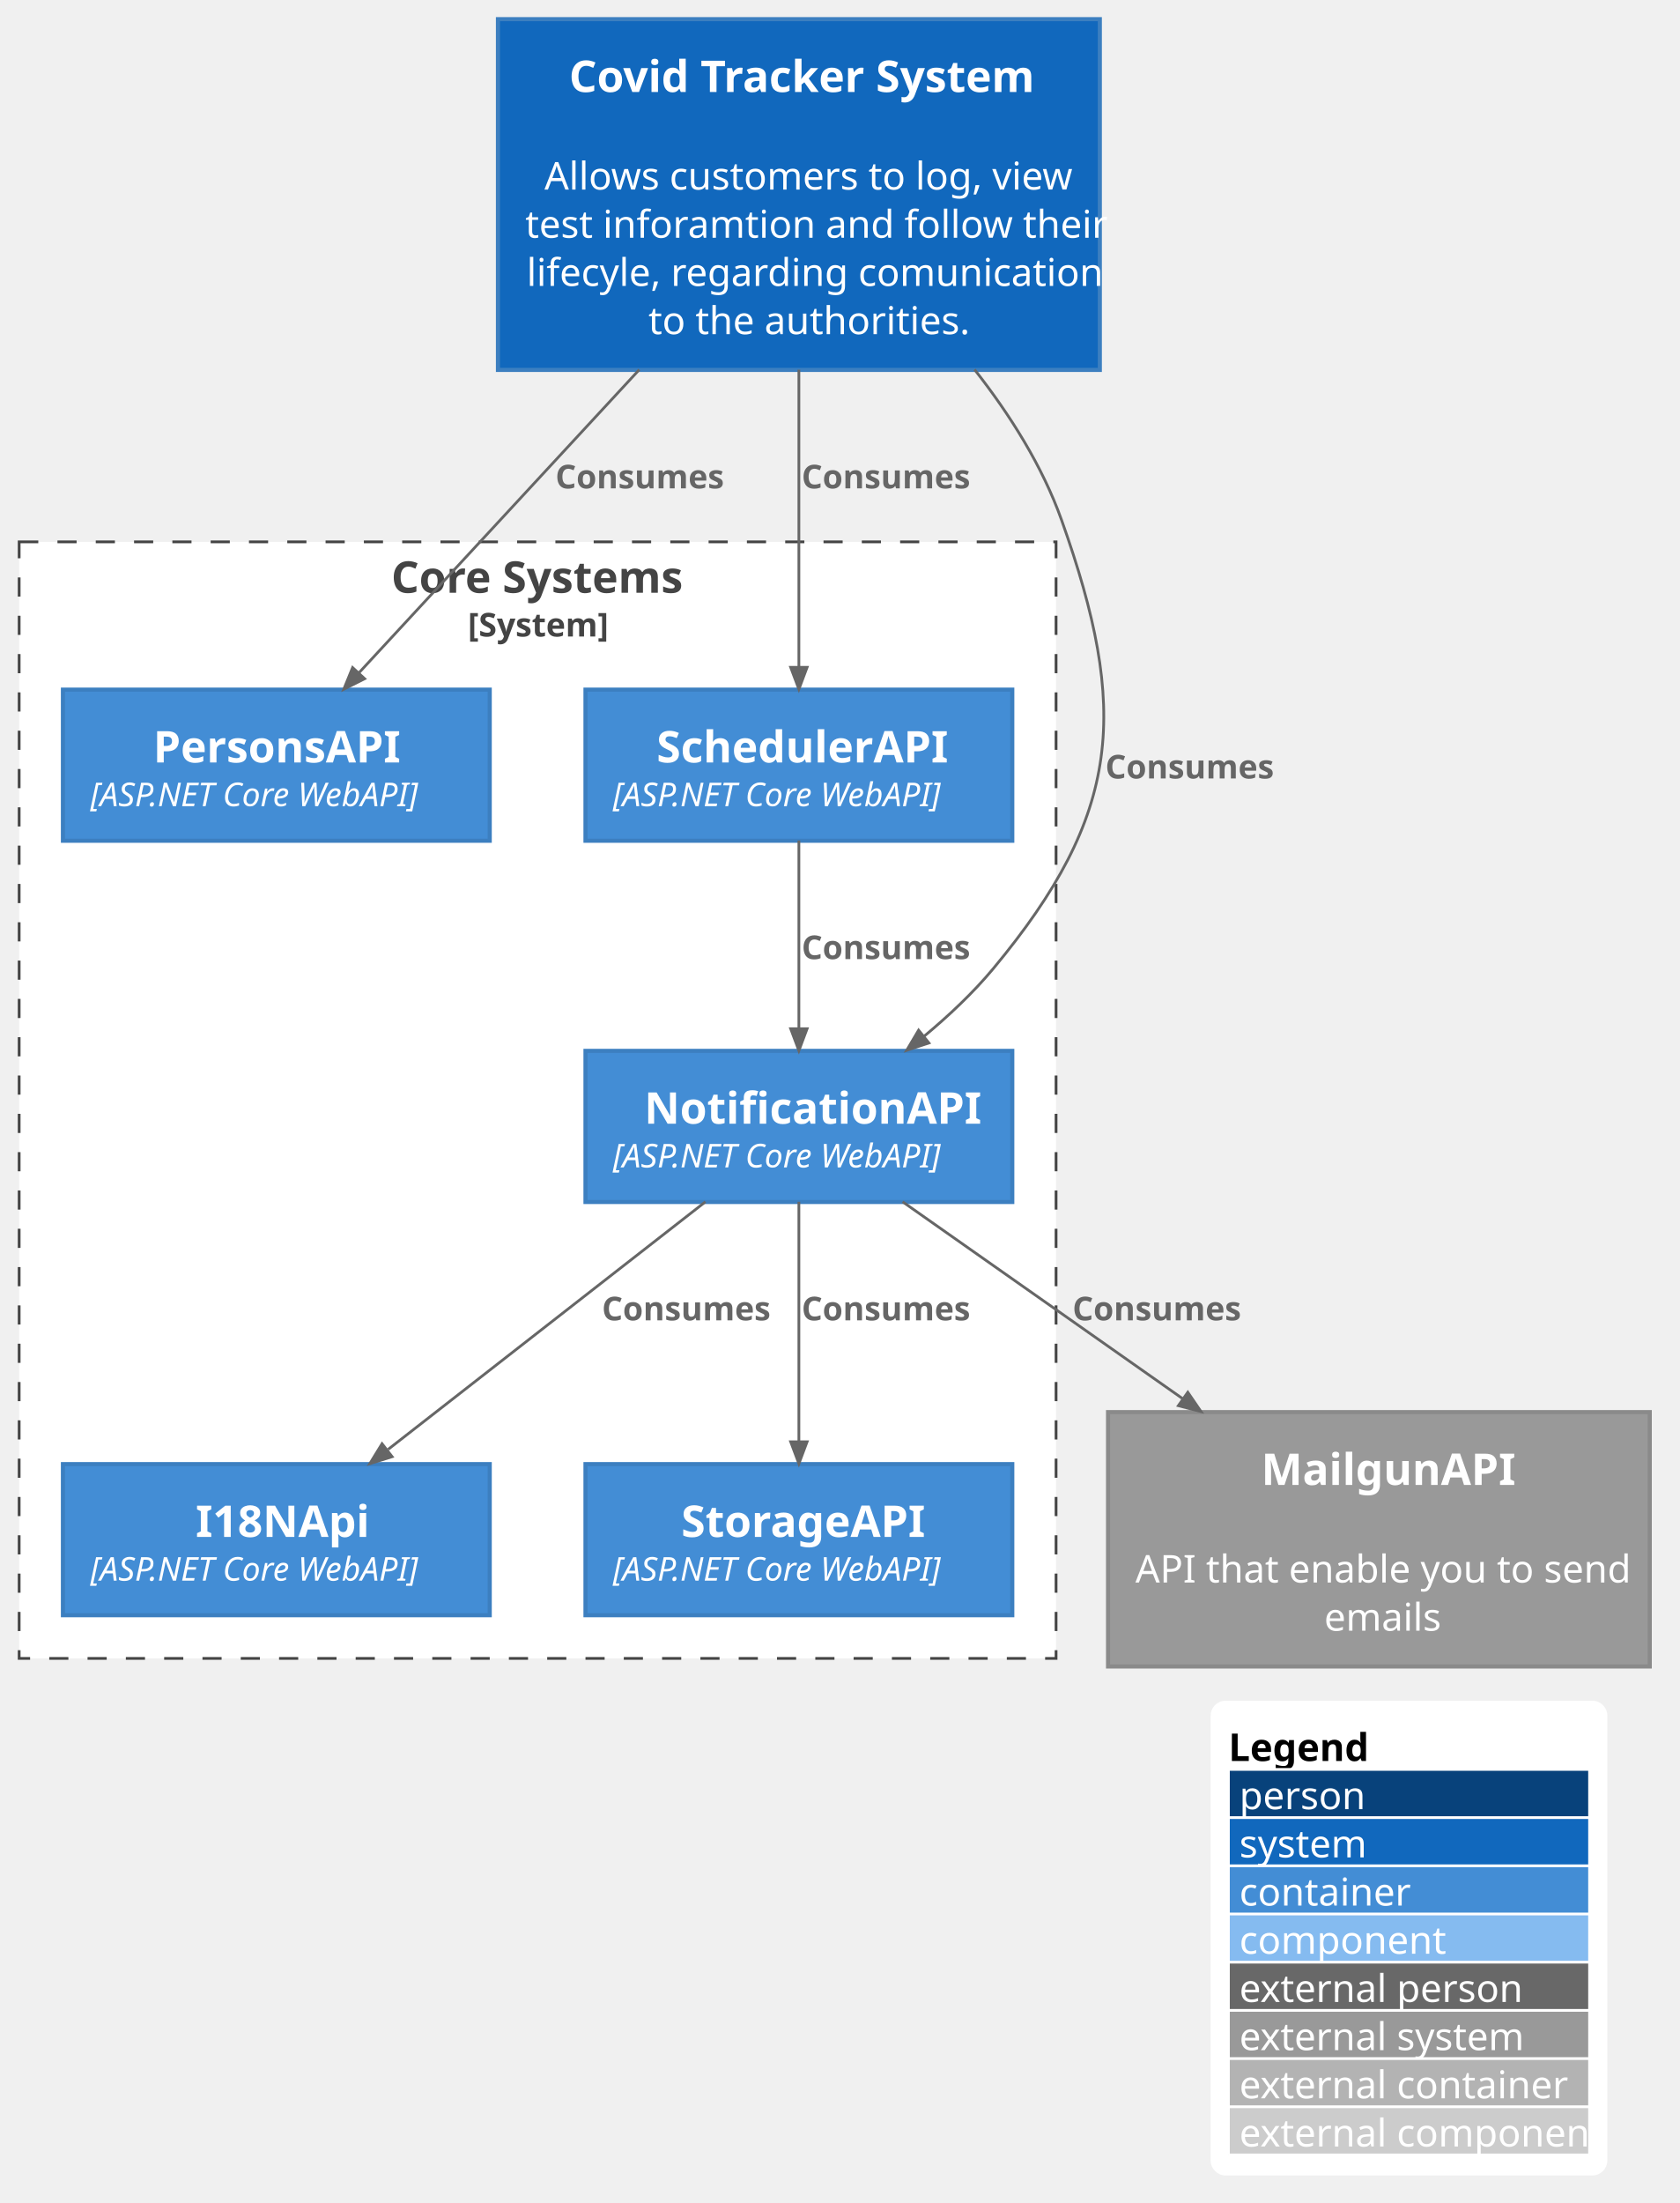
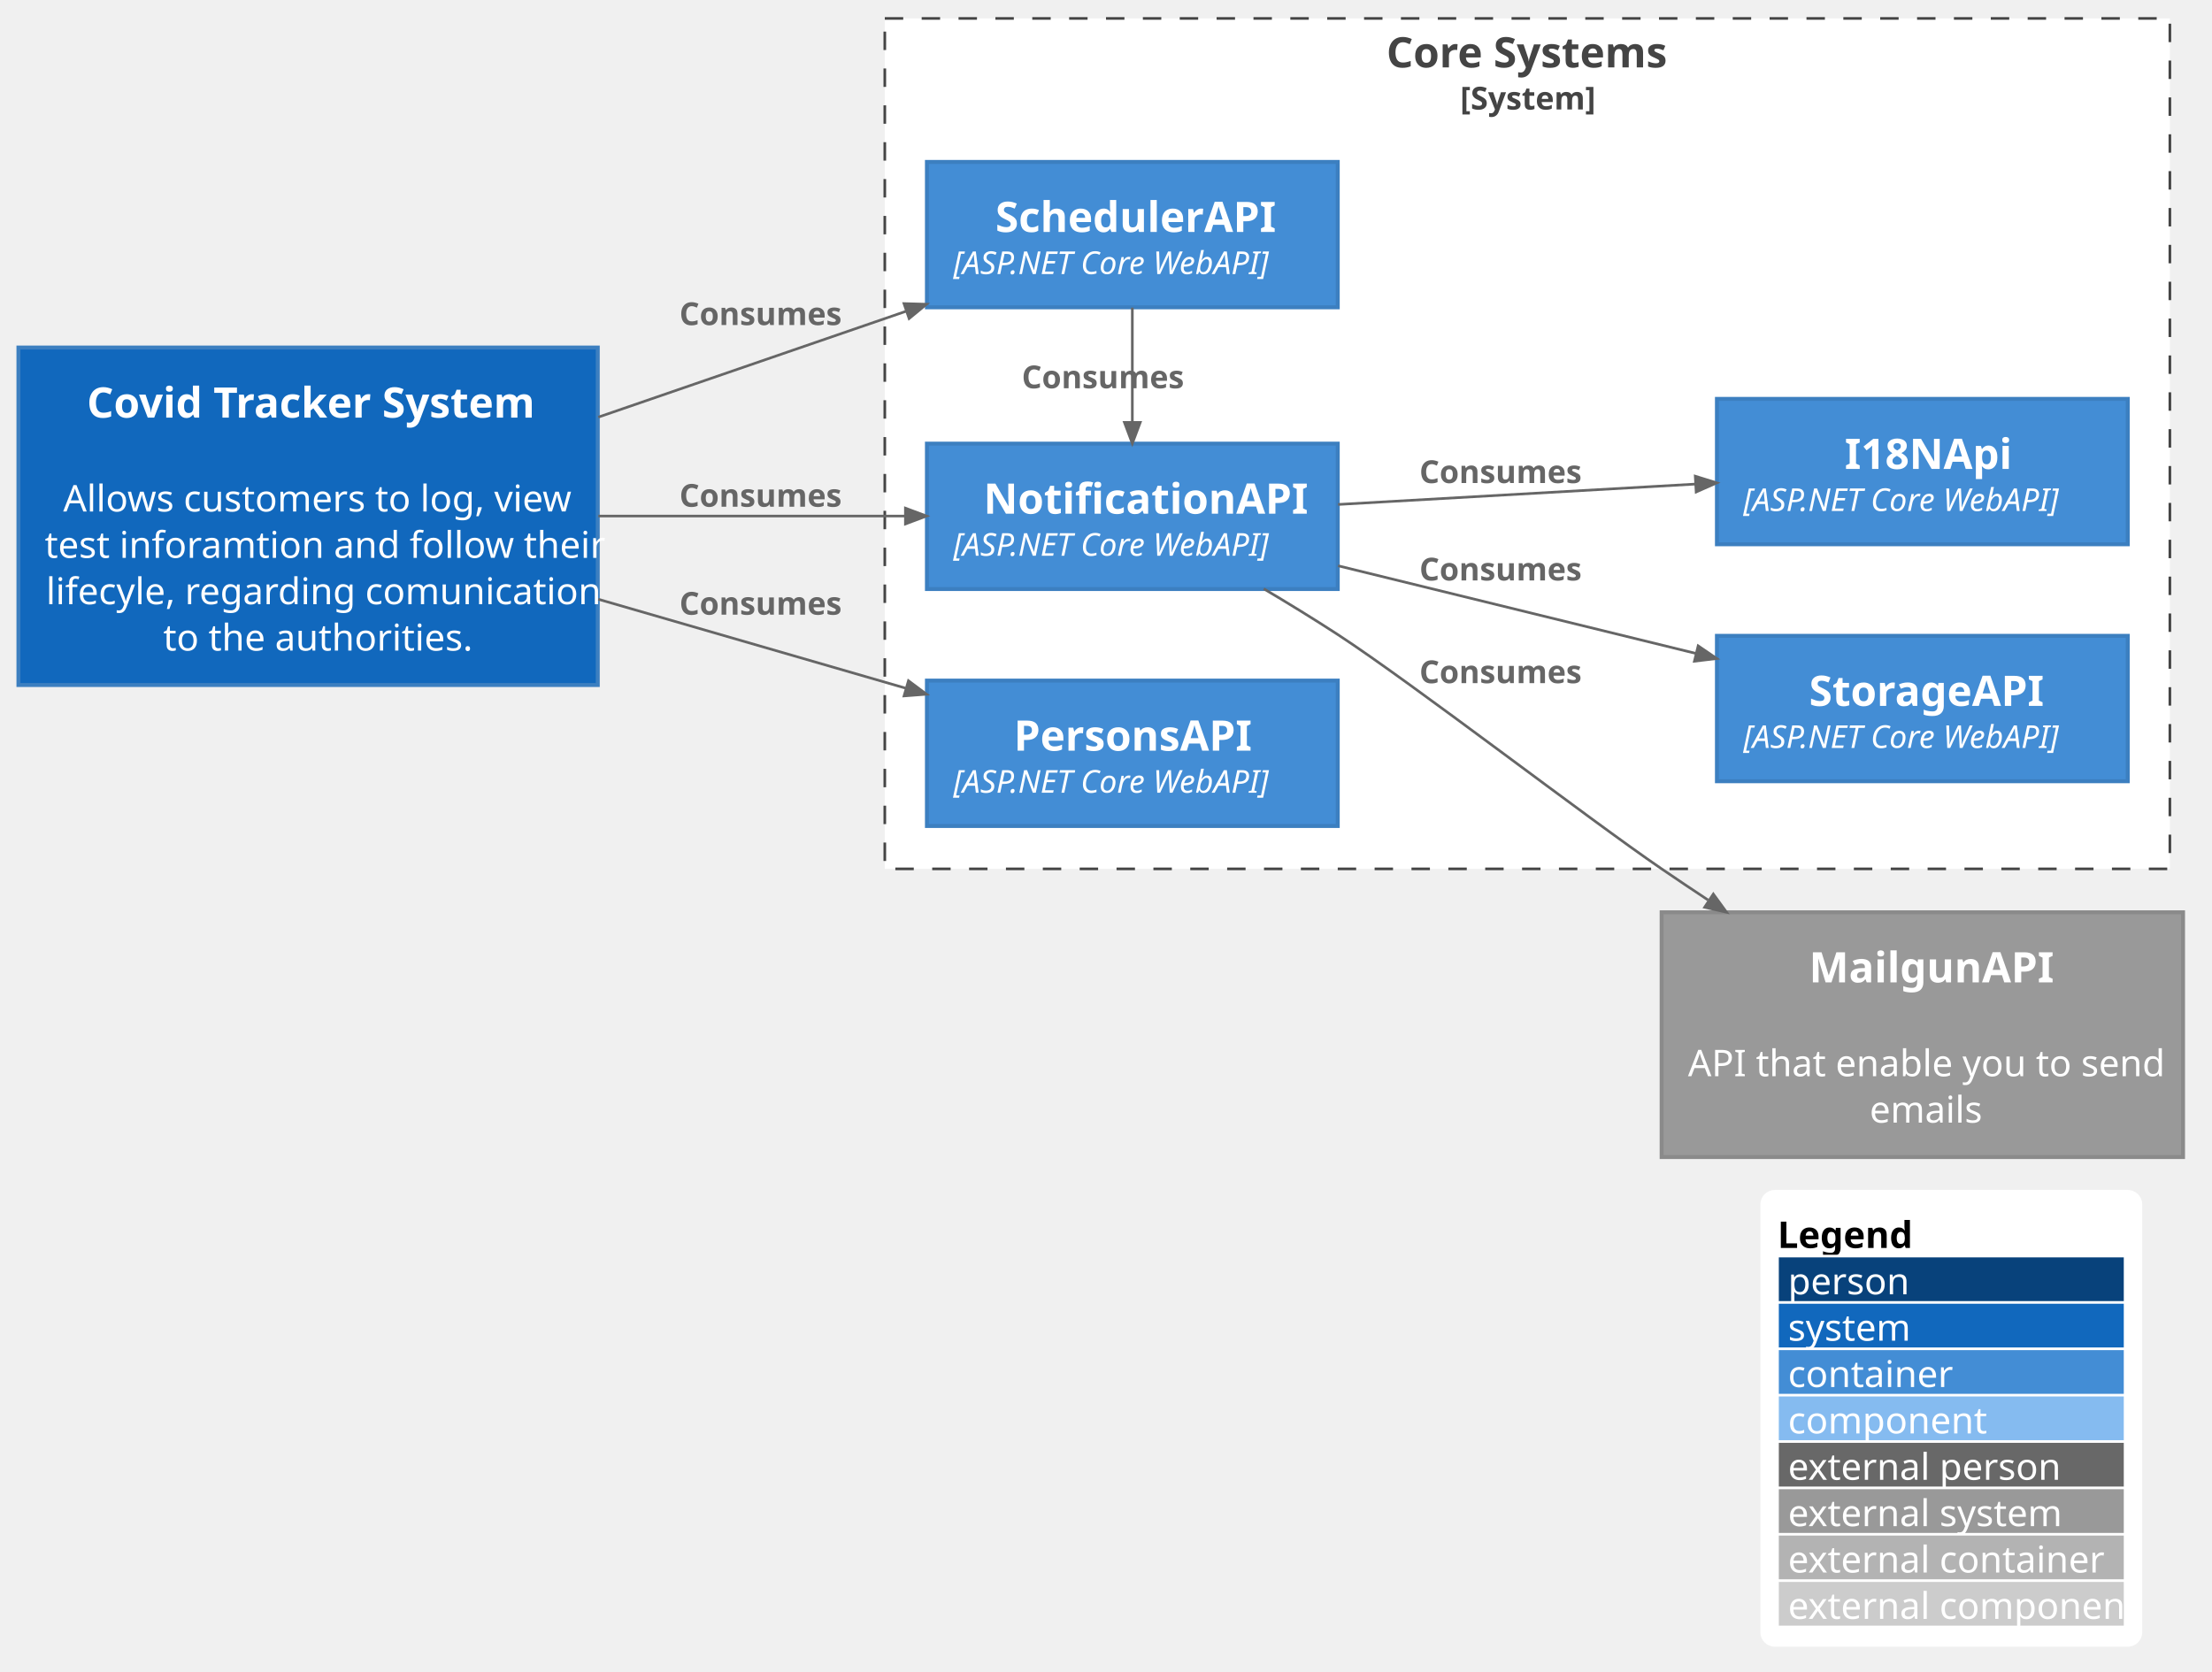
- <svg xmlns="http://www.w3.org/2000/svg" contentScriptType="application/ecmascript" contentStyleType="text/css" height="805px" preserveAspectRatio="none" style="width:614px;height:805px;" version="1.1" viewBox="0 0 614 805" width="614px" zoomAndPan="magnify">
+ <svg xmlns="http://www.w3.org/2000/svg" contentScriptType="application/ecmascript" contentStyleType="text/css" height="635px" preserveAspectRatio="none" style="width:840px;height:635px;" version="1.1" viewBox="0 0 840 635" width="840px" zoomAndPan="magnify">
  <defs />
  <g>
-     <rect fill="#FFFFFF" height="408" style="stroke: #444444; stroke-width: 1.0; stroke-dasharray: 7.0,7.0;" width="379" x="7" y="198" />
-     <text fill="#444444" font-family="sans-serif" font-size="16" font-weight="bold" lengthAdjust="spacingAndGlyphs" textLength="107" x="143" y="216.609">Core Systems</text>
-     <text fill="#444444" font-family="sans-serif" font-size="12" font-weight="bold" lengthAdjust="spacingAndGlyphs" textLength="51" x="171" y="232.582">[System]</text>
-     <rect fill="#438DD5" height="55.219" style="stroke: #3C7FC0; stroke-width: 1.5;" width="156" x="23" y="252" />
-     <text fill="#FFFFFF" font-family="sans-serif" font-size="16" font-weight="bold" lengthAdjust="spacingAndGlyphs" textLength="90" x="56" y="278.609">PersonsAPI</text>
-     <text fill="#FFFFFF" font-family="sans-serif" font-size="12" font-style="italic" lengthAdjust="spacingAndGlyphs" textLength="136" x="33" y="294.582">[ASP.NET Core WebAPI]</text>
-     <rect fill="#438DD5" height="55.219" style="stroke: #3C7FC0; stroke-width: 1.5;" width="156" x="214" y="252" />
-     <text fill="#FFFFFF" font-family="sans-serif" font-size="16" font-weight="bold" lengthAdjust="spacingAndGlyphs" textLength="104" x="240" y="278.609">SchedulerAPI</text>
-     <text fill="#FFFFFF" font-family="sans-serif" font-size="12" font-style="italic" lengthAdjust="spacingAndGlyphs" textLength="136" x="224" y="294.582">[ASP.NET Core WebAPI]</text>
-     <rect fill="#438DD5" height="55.219" style="stroke: #3C7FC0; stroke-width: 1.5;" width="156" x="214" y="384" />
-     <text fill="#FFFFFF" font-family="sans-serif" font-size="16" font-weight="bold" lengthAdjust="spacingAndGlyphs" textLength="113" x="235.5" y="410.609">NotificationAPI</text>
-     <text fill="#FFFFFF" font-family="sans-serif" font-size="12" font-style="italic" lengthAdjust="spacingAndGlyphs" textLength="136" x="224" y="426.582">[ASP.NET Core WebAPI]</text>
-     <rect fill="#438DD5" height="55.219" style="stroke: #3C7FC0; stroke-width: 1.5;" width="156" x="23" y="535" />
-     <text fill="#FFFFFF" font-family="sans-serif" font-size="16" font-weight="bold" lengthAdjust="spacingAndGlyphs" textLength="59" x="71.5" y="561.609">I18NApi</text>
-     <text fill="#FFFFFF" font-family="sans-serif" font-size="12" font-style="italic" lengthAdjust="spacingAndGlyphs" textLength="136" x="33" y="577.582">[ASP.NET Core WebAPI]</text>
-     <rect fill="#438DD5" height="55.219" style="stroke: #3C7FC0; stroke-width: 1.5;" width="156" x="214" y="535" />
-     <text fill="#FFFFFF" font-family="sans-serif" font-size="16" font-weight="bold" lengthAdjust="spacingAndGlyphs" textLength="86" x="249" y="561.609">StorageAPI</text>
-     <text fill="#FFFFFF" font-family="sans-serif" font-size="12" font-style="italic" lengthAdjust="spacingAndGlyphs" textLength="136" x="224" y="577.582">[ASP.NET Core WebAPI]</text>
-     <rect fill="#999999" height="92.953" style="stroke: #8A8A8A; stroke-width: 1.5;" width="198" x="405" y="516" />
-     <text fill="#FFFFFF" font-family="sans-serif" font-size="16" font-weight="bold" lengthAdjust="spacingAndGlyphs" textLength="86" x="461" y="542.609">MailgunAPI</text>
-     <text fill="#FFFFFF" font-family="sans-serif" font-size="14" lengthAdjust="spacingAndGlyphs" textLength="0" x="506" y="560.658" />
-     <text fill="#FFFFFF" font-family="sans-serif" font-size="14" lengthAdjust="spacingAndGlyphs" textLength="174" x="415" y="578.268">API that enable you to send</text>
-     <text fill="#FFFFFF" font-family="sans-serif" font-size="14" lengthAdjust="spacingAndGlyphs" textLength="40" x="484" y="595.877">emails</text>
-     <rect fill="#1168BD" height="128.172" style="stroke: #3C7FC0; stroke-width: 1.5;" width="220" x="182" y="7" />
-     <text fill="#FFFFFF" font-family="sans-serif" font-size="16" font-weight="bold" lengthAdjust="spacingAndGlyphs" textLength="168" x="208" y="33.609">Covid Tracker System</text>
-     <text fill="#FFFFFF" font-family="sans-serif" font-size="14" lengthAdjust="spacingAndGlyphs" textLength="0" x="294" y="51.658" />
-     <text fill="#FFFFFF" font-family="sans-serif" font-size="14" lengthAdjust="spacingAndGlyphs" textLength="182" x="199" y="69.268">Allows customers to log, view</text>
-     <text fill="#FFFFFF" font-family="sans-serif" font-size="14" lengthAdjust="spacingAndGlyphs" textLength="196" x="192" y="86.877">test inforamtion and follow their</text>
-     <text fill="#FFFFFF" font-family="sans-serif" font-size="14" lengthAdjust="spacingAndGlyphs" textLength="199" x="192.5" y="104.486">lifecyle, regarding comunication</text>
-     <text fill="#FFFFFF" font-family="sans-serif" font-size="14" lengthAdjust="spacingAndGlyphs" textLength="110" x="237" y="122.096">to the authorities.</text>
-     <path d="M292,307.12 C292,326.93 292,354.14 292,375.67 " fill="none" id="schedulerAPI-to-notificationAPI" style="stroke: #666666; stroke-width: 1.0;" />
-     <polygon fill="#666666" points="292,383.91,295,375.91,289,375.91,292,383.91" style="stroke: #666666; stroke-width: 1.0;" />
-     <text fill="#666666" font-family="sans-serif" font-size="12" font-weight="bold" lengthAdjust="spacingAndGlyphs" textLength="61" x="293" y="350.457">Consumes</text>
-     <path d="M257.85,439.14 C225.36,464.49 176.44,502.65 141.88,529.61 " fill="none" id="notificationAPI-to-i18NApi" style="stroke: #666666; stroke-width: 1.0;" />
-     <polygon fill="#666666" points="135.17,534.84,143.326,532.294,139.641,527.559,135.17,534.84" style="stroke: #666666; stroke-width: 1.0;" />
-     <text fill="#666666" font-family="sans-serif" font-size="12" font-weight="bold" lengthAdjust="spacingAndGlyphs" textLength="61" x="220" y="482.457">Consumes</text>
-     <path d="M292,439.14 C292,463.54 292,499.81 292,526.53 " fill="none" id="notificationAPI-to-storageAPI" style="stroke: #666666; stroke-width: 1.0;" />
-     <polygon fill="#666666" points="292,534.84,295,526.84,289,526.84,292,534.84" style="stroke: #666666; stroke-width: 1.0;" />
-     <text fill="#666666" font-family="sans-serif" font-size="12" font-weight="bold" lengthAdjust="spacingAndGlyphs" textLength="61" x="293" y="482.457">Consumes</text>
-     <path d="M329.9,439.14 C358.26,459.07 397.9,486.93 432.19,511.03 " fill="none" id="notificationAPI-to-mailgunAPI" style="stroke: #666666; stroke-width: 1.0;" />
-     <polygon fill="#666666" points="438.97,515.8,434.151,508.745,430.7,513.653,438.97,515.8" style="stroke: #666666; stroke-width: 1.0;" />
-     <text fill="#666666" font-family="sans-serif" font-size="12" font-weight="bold" lengthAdjust="spacingAndGlyphs" textLength="61" x="392" y="482.457">Consumes</text>
-     <path d="M356.2,135.03 C369.2,151.58 381.01,170.34 388,190 C412.69,259.47 410.15,297.31 363,354 C355.63,362.86 346.68,371.26 337.65,378.76 " fill="none" id="covidtrackersys-to-notificationAPI" style="stroke: #666666; stroke-width: 1.0;" />
-     <polygon fill="#666666" points="331.41,383.79,339.523,381.11,335.76,376.436,331.41,383.79" style="stroke: #666666; stroke-width: 1.0;" />
-     <text fill="#666666" font-family="sans-serif" font-size="12" font-weight="bold" lengthAdjust="spacingAndGlyphs" textLength="61" x="404" y="284.457">Consumes</text>
-     <path d="M292,135.08 C292,170.7 292,213.89 292,243.5 " fill="none" id="covidtrackersys-to-schedulerAPI" style="stroke: #666666; stroke-width: 1.0;" />
-     <polygon fill="#666666" points="292,251.85,295,243.85,289,243.85,292,251.85" style="stroke: #666666; stroke-width: 1.0;" />
-     <text fill="#666666" font-family="sans-serif" font-size="12" font-weight="bold" lengthAdjust="spacingAndGlyphs" textLength="61" x="293" y="178.457">Consumes</text>
-     <path d="M233.66,135.08 C199.86,171.62 158.7,216.12 131.28,245.76 " fill="none" id="covidtrackersys-to-personsAPI" style="stroke: #666666; stroke-width: 1.0;" />
-     <polygon fill="#666666" points="125.65,251.85,133.284,248.013,128.878,243.939,125.65,251.85" style="stroke: #666666; stroke-width: 1.0;" />
-     <text fill="#666666" font-family="sans-serif" font-size="12" font-weight="bold" lengthAdjust="spacingAndGlyphs" textLength="61" x="203" y="178.457">Consumes</text>
-     <rect fill="#FFFFFF" height="172.484" rx="5" ry="5" style="stroke: #FFFFFF; stroke-width: 1.0;" width="144" x="443" y="621.953" />
-     <text fill="#000000" font-family="sans-serif" font-size="14" font-weight="bold" lengthAdjust="spacingAndGlyphs" textLength="53" x="449" y="643.486">Legend</text>
-     <text fill="#FFFFFF" font-family="sans-serif" font-size="14" lengthAdjust="spacingAndGlyphs" textLength="0" x="506" y="643.486" />
-     <rect fill="#08427B" height="17.609" style="stroke: none; stroke-width: 1.0;" width="132" x="449" y="646.562" />
-     <text fill="#FFFFFF" font-family="sans-serif" font-size="14" lengthAdjust="spacingAndGlyphs" textLength="44" x="453" y="661.096">person</text>
-     <rect fill="#1168BD" height="17.609" style="stroke: none; stroke-width: 1.0;" width="132" x="449" y="664.172" />
-     <text fill="#FFFFFF" font-family="sans-serif" font-size="14" lengthAdjust="spacingAndGlyphs" textLength="44" x="453" y="678.705">system</text>
-     <rect fill="#438DD5" height="17.609" style="stroke: none; stroke-width: 1.0;" width="132" x="449" y="681.781" />
-     <text fill="#FFFFFF" font-family="sans-serif" font-size="14" lengthAdjust="spacingAndGlyphs" textLength="59" x="453" y="696.314">container</text>
-     <rect fill="#85BBF0" height="17.609" style="stroke: none; stroke-width: 1.0;" width="132" x="449" y="699.391" />
-     <text fill="#FFFFFF" font-family="sans-serif" font-size="14" lengthAdjust="spacingAndGlyphs" textLength="70" x="453" y="713.924">component</text>
-     <rect fill="#686868" height="17.609" style="stroke: none; stroke-width: 1.0;" width="132" x="449" y="717" />
-     <text fill="#FFFFFF" font-family="sans-serif" font-size="14" lengthAdjust="spacingAndGlyphs" textLength="98" x="453" y="731.533">external person</text>
-     <rect fill="#999999" height="17.609" style="stroke: none; stroke-width: 1.0;" width="132" x="449" y="734.609" />
-     <text fill="#FFFFFF" font-family="sans-serif" font-size="14" lengthAdjust="spacingAndGlyphs" textLength="98" x="453" y="749.143">external system</text>
-     <rect fill="#B3B3B3" height="17.609" style="stroke: none; stroke-width: 1.0;" width="132" x="449" y="752.219" />
-     <text fill="#FFFFFF" font-family="sans-serif" font-size="14" lengthAdjust="spacingAndGlyphs" textLength="113" x="453" y="766.752">external container</text>
-     <rect fill="#CCCCCC" height="17.609" style="stroke: none; stroke-width: 1.0;" width="132" x="449" y="769.828" />
-     <text fill="#FFFFFF" font-family="sans-serif" font-size="14" lengthAdjust="spacingAndGlyphs" textLength="124" x="453" y="784.361">external component</text>
-     <line style="stroke: #FFFFFF; stroke-width: 1.0;" x1="449" x2="581" y1="628.953" y2="628.953" />
-     <line style="stroke: #FFFFFF; stroke-width: 1.0;" x1="449" x2="581" y1="646.562" y2="646.562" />
-     <line style="stroke: #FFFFFF; stroke-width: 1.0;" x1="449" x2="581" y1="664.172" y2="664.172" />
-     <line style="stroke: #FFFFFF; stroke-width: 1.0;" x1="449" x2="581" y1="681.781" y2="681.781" />
-     <line style="stroke: #FFFFFF; stroke-width: 1.0;" x1="449" x2="581" y1="699.391" y2="699.391" />
-     <line style="stroke: #FFFFFF; stroke-width: 1.0;" x1="449" x2="581" y1="717" y2="717" />
-     <line style="stroke: #FFFFFF; stroke-width: 1.0;" x1="449" x2="581" y1="734.609" y2="734.609" />
-     <line style="stroke: #FFFFFF; stroke-width: 1.0;" x1="449" x2="581" y1="752.219" y2="752.219" />
-     <line style="stroke: #FFFFFF; stroke-width: 1.0;" x1="449" x2="581" y1="769.828" y2="769.828" />
-     <line style="stroke: #FFFFFF; stroke-width: 1.0;" x1="449" x2="581" y1="787.438" y2="787.438" />
-     <line style="stroke: #FFFFFF; stroke-width: 1.0;" x1="449" x2="449" y1="628.953" y2="787.438" />
-     <line style="stroke: #FFFFFF; stroke-width: 1.0;" x1="581" x2="581" y1="628.953" y2="787.438" />
+     <rect fill="#FFFFFF" height="323" style="stroke: #444444; stroke-width: 1.0; stroke-dasharray: 7.0,7.0;" width="488" x="336" y="7" />
+     <text fill="#444444" font-family="sans-serif" font-size="16" font-weight="bold" lengthAdjust="spacingAndGlyphs" textLength="107" x="526.5" y="25.609">Core Systems</text>
+     <text fill="#444444" font-family="sans-serif" font-size="12" font-weight="bold" lengthAdjust="spacingAndGlyphs" textLength="51" x="554.5" y="41.582">[System]</text>
+     <rect fill="#438DD5" height="55.219" style="stroke: #3C7FC0; stroke-width: 1.5;" width="156" x="352" y="258.5" />
+     <text fill="#FFFFFF" font-family="sans-serif" font-size="16" font-weight="bold" lengthAdjust="spacingAndGlyphs" textLength="90" x="385" y="285.109">PersonsAPI</text>
+     <text fill="#FFFFFF" font-family="sans-serif" font-size="12" font-style="italic" lengthAdjust="spacingAndGlyphs" textLength="136" x="362" y="301.082">[ASP.NET Core WebAPI]</text>
+     <rect fill="#438DD5" height="55.219" style="stroke: #3C7FC0; stroke-width: 1.5;" width="156" x="352" y="61.5" />
+     <text fill="#FFFFFF" font-family="sans-serif" font-size="16" font-weight="bold" lengthAdjust="spacingAndGlyphs" textLength="104" x="378" y="88.109">SchedulerAPI</text>
+     <text fill="#FFFFFF" font-family="sans-serif" font-size="12" font-style="italic" lengthAdjust="spacingAndGlyphs" textLength="136" x="362" y="104.082">[ASP.NET Core WebAPI]</text>
+     <rect fill="#438DD5" height="55.219" style="stroke: #3C7FC0; stroke-width: 1.5;" width="156" x="352" y="168.5" />
+     <text fill="#FFFFFF" font-family="sans-serif" font-size="16" font-weight="bold" lengthAdjust="spacingAndGlyphs" textLength="113" x="373.5" y="195.109">NotificationAPI</text>
+     <text fill="#FFFFFF" font-family="sans-serif" font-size="12" font-style="italic" lengthAdjust="spacingAndGlyphs" textLength="136" x="362" y="211.082">[ASP.NET Core WebAPI]</text>
+     <rect fill="#438DD5" height="55.219" style="stroke: #3C7FC0; stroke-width: 1.5;" width="156" x="652" y="151.5" />
+     <text fill="#FFFFFF" font-family="sans-serif" font-size="16" font-weight="bold" lengthAdjust="spacingAndGlyphs" textLength="59" x="700.5" y="178.109">I18NApi</text>
+     <text fill="#FFFFFF" font-family="sans-serif" font-size="12" font-style="italic" lengthAdjust="spacingAndGlyphs" textLength="136" x="662" y="194.082">[ASP.NET Core WebAPI]</text>
+     <rect fill="#438DD5" height="55.219" style="stroke: #3C7FC0; stroke-width: 1.5;" width="156" x="652" y="241.5" />
+     <text fill="#FFFFFF" font-family="sans-serif" font-size="16" font-weight="bold" lengthAdjust="spacingAndGlyphs" textLength="86" x="687" y="268.109">StorageAPI</text>
+     <text fill="#FFFFFF" font-family="sans-serif" font-size="12" font-style="italic" lengthAdjust="spacingAndGlyphs" textLength="136" x="662" y="284.082">[ASP.NET Core WebAPI]</text>
+     <rect fill="#999999" height="92.953" style="stroke: #8A8A8A; stroke-width: 1.5;" width="198" x="631" y="346.5" />
+     <text fill="#FFFFFF" font-family="sans-serif" font-size="16" font-weight="bold" lengthAdjust="spacingAndGlyphs" textLength="86" x="687" y="373.109">MailgunAPI</text>
+     <text fill="#FFFFFF" font-family="sans-serif" font-size="14" lengthAdjust="spacingAndGlyphs" textLength="0" x="732" y="391.158" />
+     <text fill="#FFFFFF" font-family="sans-serif" font-size="14" lengthAdjust="spacingAndGlyphs" textLength="174" x="641" y="408.768">API that enable you to send</text>
+     <text fill="#FFFFFF" font-family="sans-serif" font-size="14" lengthAdjust="spacingAndGlyphs" textLength="40" x="710" y="426.377">emails</text>
+     <rect fill="#1168BD" height="128.172" style="stroke: #3C7FC0; stroke-width: 1.5;" width="220" x="7" y="132" />
+     <text fill="#FFFFFF" font-family="sans-serif" font-size="16" font-weight="bold" lengthAdjust="spacingAndGlyphs" textLength="168" x="33" y="158.609">Covid Tracker System</text>
+     <text fill="#FFFFFF" font-family="sans-serif" font-size="14" lengthAdjust="spacingAndGlyphs" textLength="0" x="119" y="176.658" />
+     <text fill="#FFFFFF" font-family="sans-serif" font-size="14" lengthAdjust="spacingAndGlyphs" textLength="182" x="24" y="194.268">Allows customers to log, view</text>
+     <text fill="#FFFFFF" font-family="sans-serif" font-size="14" lengthAdjust="spacingAndGlyphs" textLength="196" x="17" y="211.877">test inforamtion and follow their</text>
+     <text fill="#FFFFFF" font-family="sans-serif" font-size="14" lengthAdjust="spacingAndGlyphs" textLength="199" x="17.5" y="229.486">lifecyle, regarding comunication</text>
+     <text fill="#FFFFFF" font-family="sans-serif" font-size="14" lengthAdjust="spacingAndGlyphs" textLength="110" x="62" y="247.096">to the authorities.</text>
+     <path d="M430,116.83 C430,130.12 430,146.18 430,160.35 " fill="none" id="schedulerAPI-to-notificationAPI" style="stroke: #666666; stroke-width: 1.0;" />
+     <polygon fill="#666666" points="430,168.44,433,160.44,427,160.44,430,168.44" style="stroke: #666666; stroke-width: 1.0;" />
+     <text fill="#666666" font-family="sans-serif" font-size="12" font-weight="bold" lengthAdjust="spacingAndGlyphs" textLength="61" x="388" y="147.457">Consumes</text>
+     <path d="M508.13,191.6 C549.69,189.23 601.05,186.3 643.78,183.86 " fill="none" id="notificationAPI-to-i18NApi" style="stroke: #666666; stroke-width: 1.0;" />
+     <polygon fill="#666666" points="651.93,183.4,643.772,180.862,644.115,186.852,651.93,183.4" style="stroke: #666666; stroke-width: 1.0;" />
+     <text fill="#666666" font-family="sans-serif" font-size="12" font-weight="bold" lengthAdjust="spacingAndGlyphs" textLength="61" x="539" y="183.457">Consumes</text>
+     <path d="M508.13,214.89 C549.77,225.1 601.26,237.71 644.05,248.19 " fill="none" id="notificationAPI-to-storageAPI" style="stroke: #666666; stroke-width: 1.0;" />
+     <polygon fill="#666666" points="651.93,250.12,644.871,245.306,643.446,251.134,651.93,250.12" style="stroke: #666666; stroke-width: 1.0;" />
+     <text fill="#666666" font-family="sans-serif" font-size="12" font-weight="bold" lengthAdjust="spacingAndGlyphs" textLength="61" x="539" y="220.457">Consumes</text>
+     <path d="M479.91,223.62 C489.33,229.21 499.05,235.17 508,241 C536.26,259.42 603.13,310.98 631,330 C636.7,333.89 642.63,337.87 648.62,341.83 " fill="none" id="notificationAPI-to-mailgunAPI" style="stroke: #666666; stroke-width: 1.0;" />
+     <polygon fill="#666666" points="655.66,346.48,650.633,339.571,647.33,344.58,655.66,346.48" style="stroke: #666666; stroke-width: 1.0;" />
+     <text fill="#666666" font-family="sans-serif" font-size="12" font-weight="bold" lengthAdjust="spacingAndGlyphs" textLength="61" x="539" y="259.457">Consumes</text>
+     <path d="M227.21,196 C265.45,196 307.8,196 343.78,196 " fill="none" id="covidtrackersys-to-notificationAPI" style="stroke: #666666; stroke-width: 1.0;" />
+     <polygon fill="#666666" points="351.83,196,343.83,193,343.83,199,351.83,196" style="stroke: #666666; stroke-width: 1.0;" />
+     <text fill="#666666" font-family="sans-serif" font-size="12" font-weight="bold" lengthAdjust="spacingAndGlyphs" textLength="61" x="258" y="192.457">Consumes</text>
+     <path d="M227.21,158.43 C265.61,145.22 308.15,130.58 344.24,118.16 " fill="none" id="covidtrackersys-to-schedulerAPI" style="stroke: #666666; stroke-width: 1.0;" />
+     <polygon fill="#666666" points="351.83,115.55,343.289,115.311,345.238,120.986,351.83,115.55" style="stroke: #666666; stroke-width: 1.0;" />
+     <text fill="#666666" font-family="sans-serif" font-size="12" font-weight="bold" lengthAdjust="spacingAndGlyphs" textLength="61" x="258" y="123.457">Consumes</text>
+     <path d="M227.21,227.6 C265.45,238.67 307.8,250.92 343.78,261.34 " fill="none" id="covidtrackersys-to-personsAPI" style="stroke: #666666; stroke-width: 1.0;" />
+     <polygon fill="#666666" points="351.83,263.67,344.985,258.557,343.311,264.319,351.83,263.67" style="stroke: #666666; stroke-width: 1.0;" />
+     <text fill="#666666" font-family="sans-serif" font-size="12" font-weight="bold" lengthAdjust="spacingAndGlyphs" textLength="61" x="258" y="233.457">Consumes</text>
+     <rect fill="#FFFFFF" height="172.484" rx="5" ry="5" style="stroke: #FFFFFF; stroke-width: 1.0;" width="144" x="669" y="452.453" />
+     <text fill="#000000" font-family="sans-serif" font-size="14" font-weight="bold" lengthAdjust="spacingAndGlyphs" textLength="53" x="675" y="473.986">Legend</text>
+     <text fill="#FFFFFF" font-family="sans-serif" font-size="14" lengthAdjust="spacingAndGlyphs" textLength="0" x="732" y="473.986" />
+     <rect fill="#08427B" height="17.609" style="stroke: none; stroke-width: 1.0;" width="132" x="675" y="477.062" />
+     <text fill="#FFFFFF" font-family="sans-serif" font-size="14" lengthAdjust="spacingAndGlyphs" textLength="44" x="679" y="491.596">person</text>
+     <rect fill="#1168BD" height="17.609" style="stroke: none; stroke-width: 1.0;" width="132" x="675" y="494.672" />
+     <text fill="#FFFFFF" font-family="sans-serif" font-size="14" lengthAdjust="spacingAndGlyphs" textLength="44" x="679" y="509.205">system</text>
+     <rect fill="#438DD5" height="17.609" style="stroke: none; stroke-width: 1.0;" width="132" x="675" y="512.281" />
+     <text fill="#FFFFFF" font-family="sans-serif" font-size="14" lengthAdjust="spacingAndGlyphs" textLength="59" x="679" y="526.814">container</text>
+     <rect fill="#85BBF0" height="17.609" style="stroke: none; stroke-width: 1.0;" width="132" x="675" y="529.891" />
+     <text fill="#FFFFFF" font-family="sans-serif" font-size="14" lengthAdjust="spacingAndGlyphs" textLength="70" x="679" y="544.424">component</text>
+     <rect fill="#686868" height="17.609" style="stroke: none; stroke-width: 1.0;" width="132" x="675" y="547.5" />
+     <text fill="#FFFFFF" font-family="sans-serif" font-size="14" lengthAdjust="spacingAndGlyphs" textLength="98" x="679" y="562.033">external person</text>
+     <rect fill="#999999" height="17.609" style="stroke: none; stroke-width: 1.0;" width="132" x="675" y="565.109" />
+     <text fill="#FFFFFF" font-family="sans-serif" font-size="14" lengthAdjust="spacingAndGlyphs" textLength="98" x="679" y="579.643">external system</text>
+     <rect fill="#B3B3B3" height="17.609" style="stroke: none; stroke-width: 1.0;" width="132" x="675" y="582.719" />
+     <text fill="#FFFFFF" font-family="sans-serif" font-size="14" lengthAdjust="spacingAndGlyphs" textLength="113" x="679" y="597.252">external container</text>
+     <rect fill="#CCCCCC" height="17.609" style="stroke: none; stroke-width: 1.0;" width="132" x="675" y="600.328" />
+     <text fill="#FFFFFF" font-family="sans-serif" font-size="14" lengthAdjust="spacingAndGlyphs" textLength="124" x="679" y="614.861">external component</text>
+     <line style="stroke: #FFFFFF; stroke-width: 1.0;" x1="675" x2="807" y1="459.453" y2="459.453" />
+     <line style="stroke: #FFFFFF; stroke-width: 1.0;" x1="675" x2="807" y1="477.062" y2="477.062" />
+     <line style="stroke: #FFFFFF; stroke-width: 1.0;" x1="675" x2="807" y1="494.672" y2="494.672" />
+     <line style="stroke: #FFFFFF; stroke-width: 1.0;" x1="675" x2="807" y1="512.281" y2="512.281" />
+     <line style="stroke: #FFFFFF; stroke-width: 1.0;" x1="675" x2="807" y1="529.891" y2="529.891" />
+     <line style="stroke: #FFFFFF; stroke-width: 1.0;" x1="675" x2="807" y1="547.5" y2="547.5" />
+     <line style="stroke: #FFFFFF; stroke-width: 1.0;" x1="675" x2="807" y1="565.109" y2="565.109" />
+     <line style="stroke: #FFFFFF; stroke-width: 1.0;" x1="675" x2="807" y1="582.719" y2="582.719" />
+     <line style="stroke: #FFFFFF; stroke-width: 1.0;" x1="675" x2="807" y1="600.328" y2="600.328" />
+     <line style="stroke: #FFFFFF; stroke-width: 1.0;" x1="675" x2="807" y1="617.938" y2="617.938" />
+     <line style="stroke: #FFFFFF; stroke-width: 1.0;" x1="675" x2="675" y1="459.453" y2="617.938" />
+     <line style="stroke: #FFFFFF; stroke-width: 1.0;" x1="807" x2="807" y1="459.453" y2="617.938" />
  </g>
</svg>
